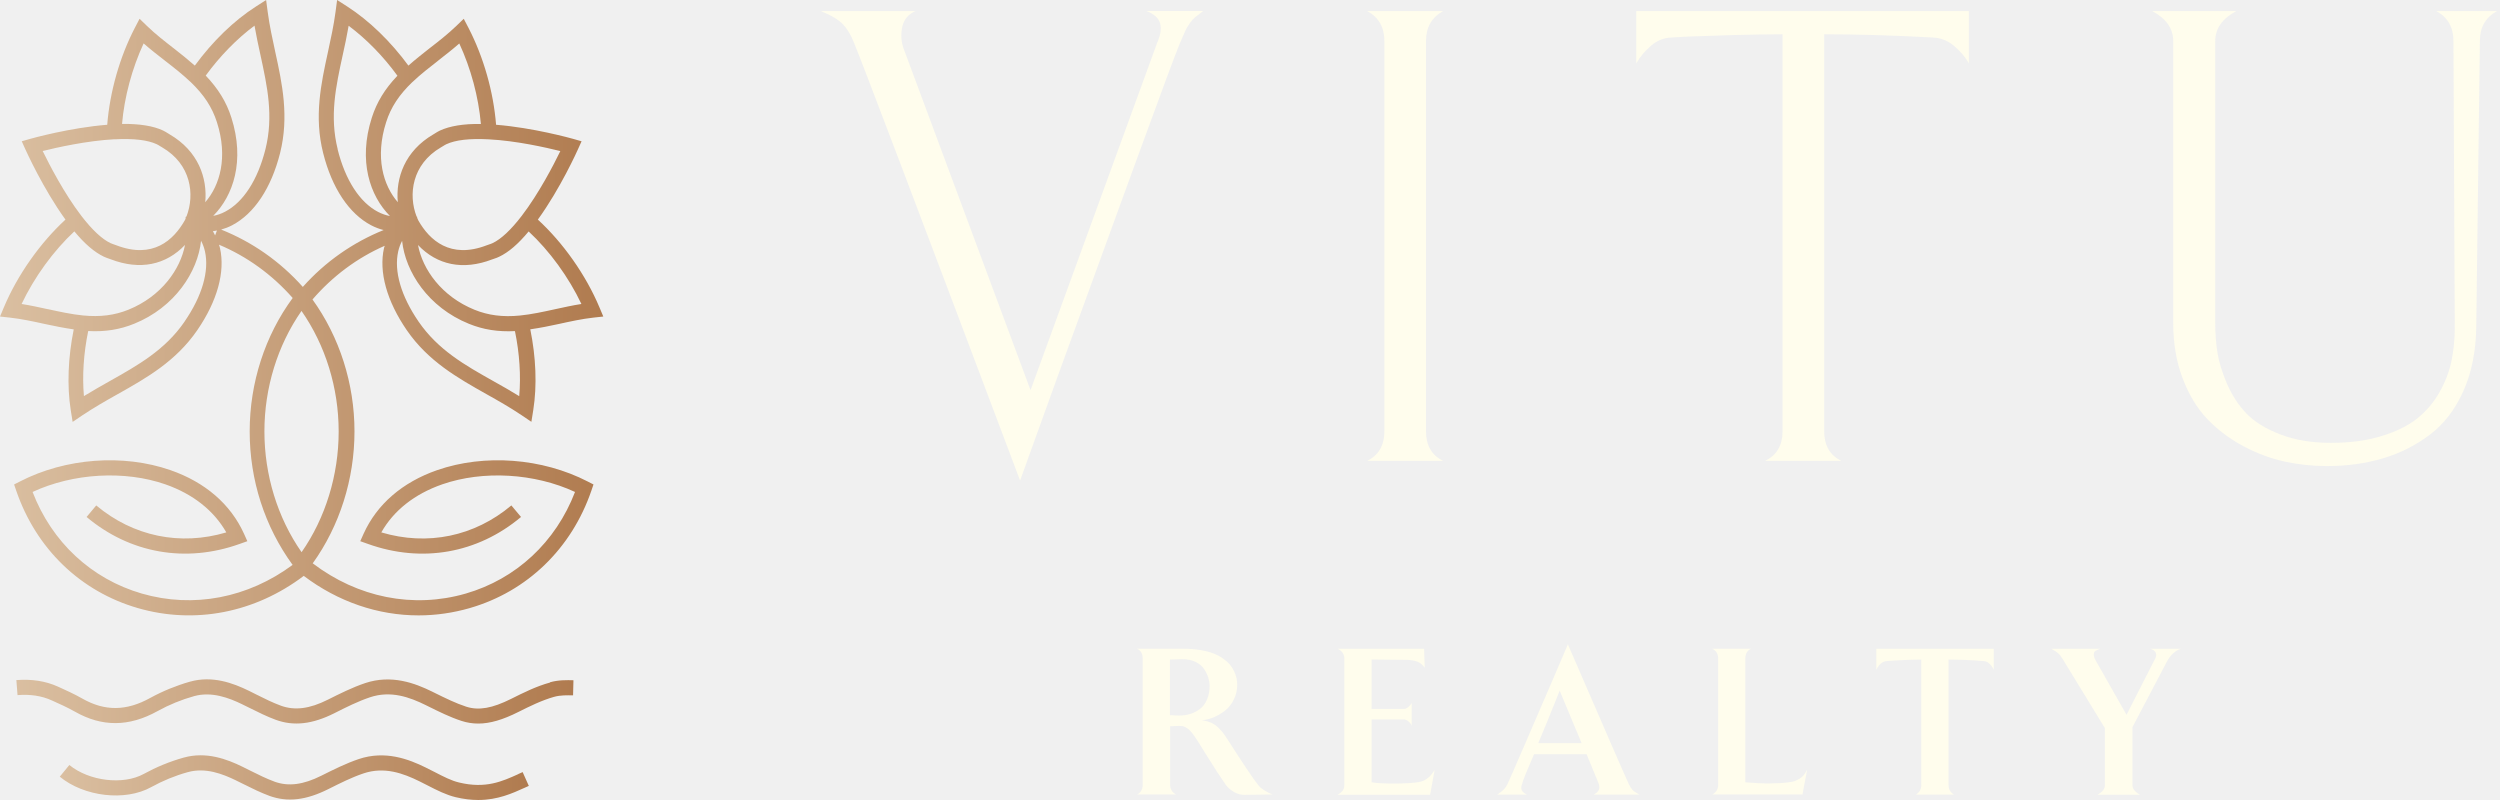
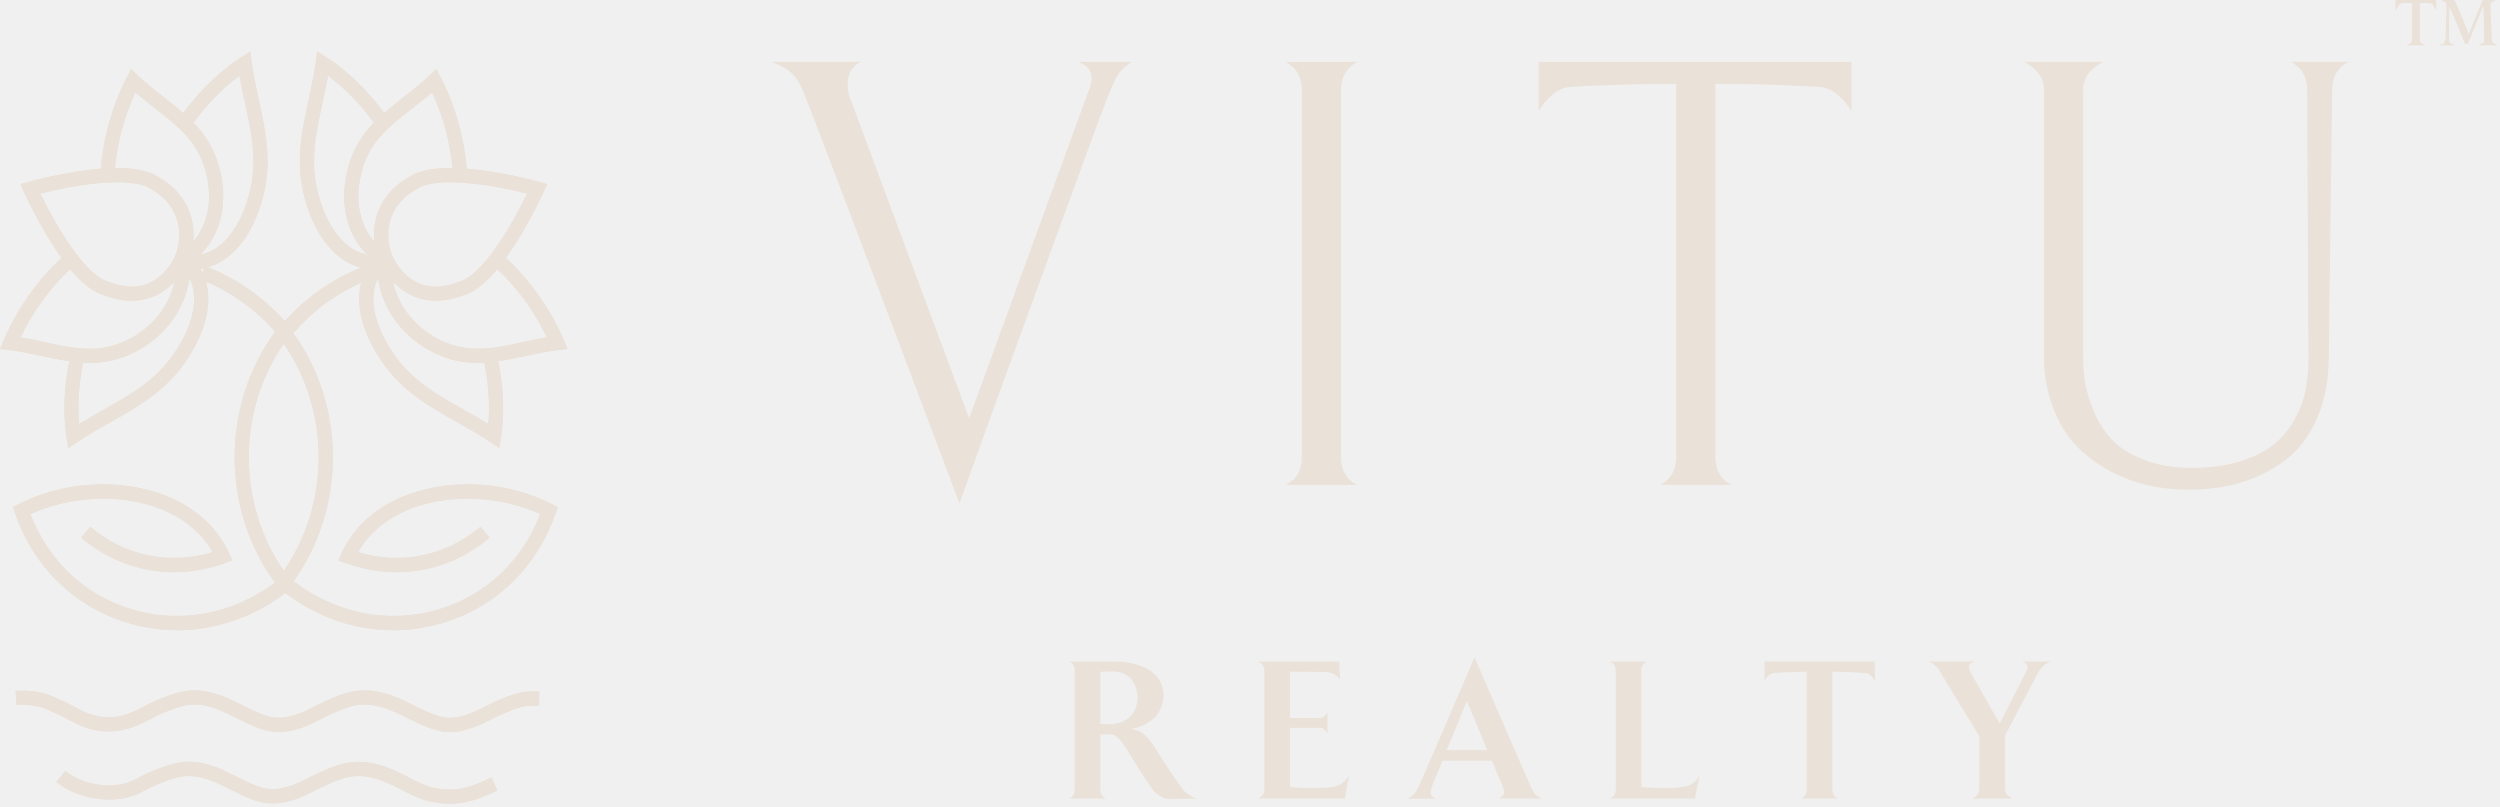
- <svg xmlns="http://www.w3.org/2000/svg" width="225" height="72" viewBox="0 0 225 72" fill="none">
-   <path d="M73.882 0.995H82.396C81.716 1.283 81.309 1.802 81.176 2.538C81.134 2.77 81.12 2.994 81.12 3.205C81.12 3.709 81.225 4.2 81.442 4.684L92.748 35.115L104.138 3.871C104.446 3.169 104.538 2.587 104.411 2.11C104.285 1.634 103.871 1.262 103.177 0.988H108.29C107.981 1.22 107.736 1.409 107.56 1.556C107.385 1.704 107.231 1.872 107.098 2.068C106.964 2.265 106.866 2.405 106.81 2.503C106.754 2.601 106.663 2.798 106.536 3.099C106.41 3.401 106.298 3.653 106.2 3.871C105.912 4.53 104.566 8.135 102.174 14.7C99.782 21.257 97.454 27.66 95.182 33.895L91.808 43.251C82.487 18.508 77.508 5.386 76.87 3.871C76.596 3.169 76.267 2.615 75.881 2.202C75.495 1.788 74.822 1.381 73.875 0.995H73.882Z" fill="#FFFDED" />
-   <path d="M123.051 41.477C124.075 40.972 124.594 40.082 124.594 38.805V3.696C124.594 2.455 124.082 1.557 123.051 0.996H129.882C128.858 1.557 128.339 2.462 128.339 3.696V38.805C128.339 40.082 128.851 40.972 129.882 41.477H123.051Z" fill="#FFFDED" />
-   <path d="M147.266 5.702V0.996H177.199V5.702C176.869 5.12 176.42 4.594 175.845 4.117C175.277 3.64 174.632 3.395 173.91 3.374C170.326 3.177 167.078 3.086 164.175 3.086V38.805C164.175 40.082 164.687 40.972 165.718 41.477H158.859C159.904 40.972 160.43 40.082 160.43 38.805V3.086C159.111 3.086 157.617 3.114 155.955 3.156C154.286 3.205 152.953 3.247 151.944 3.289L150.464 3.374C149.769 3.395 149.138 3.64 148.591 4.117C148.037 4.594 147.595 5.12 147.266 5.702Z" fill="#FFFDED" />
-   <path d="M193.731 0.996H201.264C200.001 1.676 199.37 2.574 199.37 3.696V29.078C199.37 30.004 199.44 30.894 199.573 31.75C199.707 32.599 200.001 33.538 200.443 34.569C200.892 35.593 201.474 36.484 202.189 37.227C202.905 37.971 203.922 38.595 205.233 39.1C206.545 39.605 208.06 39.857 209.785 39.857C211.51 39.857 213.011 39.654 214.337 39.247C215.662 38.84 216.735 38.314 217.549 37.662C218.362 37.01 219.036 36.224 219.555 35.299C220.081 34.366 220.438 33.433 220.635 32.479C220.831 31.532 220.929 30.515 220.929 29.428L220.81 3.696C220.81 2.455 220.298 1.557 219.267 0.996H224.73C223.706 1.557 223.188 2.455 223.188 3.696L222.865 29.309C222.844 31.54 222.465 33.489 221.715 35.172C220.964 36.856 219.954 38.174 218.671 39.135C217.394 40.096 215.978 40.804 214.435 41.26C212.892 41.716 211.223 41.947 209.413 41.947C208.144 41.947 206.881 41.814 205.626 41.541C204.371 41.267 203.136 40.811 201.909 40.159C200.688 39.507 199.608 38.7 198.683 37.739C197.757 36.779 197.013 35.558 196.445 34.071C195.877 32.584 195.59 30.922 195.59 29.078V3.696C195.59 2.574 194.959 1.669 193.703 0.996H193.731Z" fill="#FFFDED" />
-   <path d="M102.344 71.509C102.673 71.326 102.842 71.039 102.842 70.639V59.263C102.842 58.843 102.673 58.548 102.344 58.387H106.482C107.029 58.387 107.534 58.422 107.997 58.499C108.459 58.576 108.852 58.674 109.182 58.8C109.511 58.927 109.799 59.074 110.058 59.256C110.318 59.439 110.521 59.621 110.683 59.803C110.837 59.993 110.97 60.196 111.068 60.414C111.174 60.631 111.244 60.841 111.286 61.031C111.328 61.227 111.349 61.416 111.349 61.613C111.349 62.111 111.244 62.56 111.04 62.967C110.837 63.38 110.57 63.71 110.248 63.962C109.918 64.215 109.575 64.418 109.217 64.566C108.859 64.713 108.502 64.797 108.151 64.825C108.452 64.853 108.726 64.93 108.978 65.035C109.224 65.141 109.441 65.288 109.624 65.47C109.806 65.653 109.939 65.786 110.016 65.884C110.094 65.982 110.192 66.115 110.311 66.291C111.861 68.718 112.857 70.197 113.299 70.73C113.411 70.864 113.572 70.99 113.783 71.123C113.993 71.249 114.168 71.347 114.309 71.411L114.533 71.502L112.029 71.537H111.994C111.665 71.537 111.363 71.453 111.068 71.284C110.767 71.109 110.514 70.892 110.318 70.632C110.066 70.267 109.806 69.882 109.532 69.461C109.266 69.047 108.957 68.563 108.614 68.009C108.27 67.455 108.046 67.097 107.94 66.929C107.919 66.901 107.87 66.81 107.779 66.677C107.688 66.536 107.632 66.452 107.604 66.41C107.576 66.375 107.52 66.291 107.442 66.172C107.358 66.052 107.302 65.975 107.26 65.933C107.218 65.891 107.162 65.828 107.085 65.744C107.008 65.66 106.938 65.597 106.881 65.561C106.825 65.526 106.755 65.484 106.671 65.442C106.587 65.393 106.503 65.365 106.419 65.351C106.334 65.337 106.25 65.33 106.159 65.33L105.31 65.365V70.632C105.31 71.025 105.493 71.319 105.85 71.502H102.365L102.344 71.509ZM105.289 64.362C105.647 64.39 105.935 64.397 106.159 64.397C106.503 64.397 106.832 64.348 107.141 64.25C107.45 64.152 107.737 63.997 107.997 63.801C108.263 63.605 108.473 63.324 108.628 62.967C108.782 62.609 108.866 62.202 108.866 61.739C108.866 61.494 108.824 61.248 108.747 60.989C108.663 60.729 108.537 60.47 108.368 60.21C108.193 59.951 107.94 59.74 107.604 59.572C107.267 59.411 106.874 59.327 106.419 59.327L105.296 59.362V64.355L105.289 64.362Z" fill="#FFFDED" />
-   <path d="M120.406 71.51C120.596 71.404 120.736 71.285 120.841 71.159C120.939 71.033 120.988 70.857 120.988 70.647V59.271C120.988 58.879 120.792 58.584 120.406 58.395H128.17L128.226 60.092C128.044 59.846 127.84 59.671 127.616 59.573C127.392 59.475 127.09 59.411 126.718 59.39L123.443 59.355V63.802H126.354C126.487 63.802 126.62 63.746 126.76 63.62C126.901 63.5 126.999 63.374 127.048 63.255V65.31C126.999 65.169 126.901 65.043 126.76 64.924C126.62 64.805 126.48 64.749 126.354 64.749H123.443V70.409C123.955 70.486 124.607 70.521 125.414 70.521C125.582 70.521 125.764 70.521 125.954 70.514C126.017 70.514 126.108 70.514 126.227 70.507C127.069 70.479 127.637 70.422 127.932 70.331C128.395 70.184 128.78 69.854 129.089 69.335L129.117 69.3L128.71 71.531H120.413L120.406 71.51Z" fill="#FFFDED" />
-   <path d="M134.762 71.51C135.028 71.328 135.218 71.174 135.344 71.047C135.47 70.921 135.582 70.76 135.673 70.57C135.779 70.353 136.284 69.196 137.195 67.092C138.1 64.995 138.984 62.947 139.839 60.962L141.109 57.988C144.531 65.885 146.355 70.079 146.593 70.57C146.699 70.795 146.811 70.97 146.93 71.096C147.049 71.223 147.253 71.356 147.554 71.517H143.43C143.676 71.384 143.83 71.244 143.893 71.096C143.956 70.949 143.956 70.774 143.893 70.57C143.872 70.514 143.816 70.367 143.718 70.129C143.62 69.89 143.472 69.539 143.283 69.07C143.094 68.6 142.925 68.207 142.792 67.877H138.065C137.392 69.42 137.034 70.311 136.992 70.549C136.901 70.774 136.894 70.963 136.957 71.117C137.02 71.272 137.181 71.398 137.434 71.517H134.769L134.762 71.51ZM138.444 66.881H142.343L140.372 62.161C139.503 64.342 138.858 65.913 138.444 66.881Z" fill="#FFFDED" />
-   <path d="M154.094 71.509C154.451 71.326 154.634 71.039 154.634 70.639V59.263C154.634 58.843 154.458 58.548 154.094 58.387H157.579C157.25 58.548 157.081 58.843 157.081 59.263V70.408C157.145 70.408 157.306 70.422 157.579 70.443C157.853 70.464 158.126 70.485 158.414 70.492C158.617 70.506 158.807 70.513 158.996 70.513H159.221C159.648 70.499 159.971 70.492 160.188 70.478C160.406 70.464 160.651 70.45 160.918 70.415C161.184 70.387 161.388 70.345 161.521 70.296C161.654 70.246 161.794 70.176 161.956 70.085C162.11 69.994 162.243 69.882 162.342 69.755C162.44 69.629 162.545 69.468 162.643 69.278L162.222 71.502H154.101L154.094 71.509Z" fill="#FFFDED" />
-   <path d="M168.867 60.267V58.395H179.436V60.267C179.177 59.762 178.875 59.51 178.532 59.496C177.36 59.404 176.308 59.362 175.369 59.362V70.647C175.369 71.033 175.537 71.32 175.867 71.517H172.416C172.746 71.334 172.914 71.047 172.914 70.647V59.362C172.486 59.362 172.016 59.376 171.504 59.397C170.992 59.419 170.578 59.44 170.277 59.461L169.828 59.496C169.442 59.51 169.127 59.769 168.867 60.267Z" fill="#FFFDED" />
-   <path d="M184.641 58.395H189.003C188.891 58.437 188.814 58.472 188.772 58.486C188.729 58.507 188.673 58.535 188.596 58.584C188.519 58.633 188.477 58.675 188.47 58.724C188.463 58.773 188.449 58.836 188.442 58.913C188.435 58.991 188.449 59.089 188.498 59.201C188.547 59.313 188.61 59.447 188.694 59.587L191.388 64.335L193.919 59.362C194.011 59.222 194.053 59.089 194.053 58.956C194.053 58.892 194.046 58.829 194.025 58.759C193.947 58.577 193.779 58.458 193.513 58.395H196.276C195.764 58.556 195.336 58.949 195.006 59.573L191.921 65.443V70.654C191.921 70.984 192.145 71.278 192.601 71.524H188.779C188.905 71.447 189.01 71.383 189.087 71.32C189.171 71.264 189.248 71.173 189.326 71.054C189.403 70.934 189.438 70.801 189.438 70.661V65.527L185.658 59.341C185.517 59.11 185.384 58.928 185.244 58.801C185.104 58.675 184.907 58.542 184.648 58.409L184.641 58.395Z" fill="#FFFDED" />
-   <path d="M49.508 61.425C48.259 61.769 47.123 62.337 46.015 62.891C44.297 63.753 43.076 63.964 41.954 63.599C41.028 63.298 40.102 62.842 39.121 62.358L38.91 62.253C37.332 61.474 35.221 60.689 32.858 61.481C31.693 61.874 30.578 62.435 29.498 62.975C27.864 63.795 26.532 63.964 25.29 63.515C24.561 63.248 23.831 62.891 23.053 62.498L22.394 62.168C20.998 61.488 19.132 60.78 17.105 61.348C15.864 61.699 14.651 62.196 13.508 62.821C11.369 64.006 9.426 64.02 7.406 62.87C6.67 62.449 5.926 62.119 5.218 61.797C4.096 61.292 2.868 61.102 1.473 61.208L1.578 62.561C2.735 62.47 3.752 62.624 4.664 63.038C5.351 63.347 6.059 63.662 6.74 64.048C9.18 65.437 11.607 65.423 14.167 64.006C15.219 63.424 16.334 62.968 17.47 62.652C19.055 62.211 20.619 62.814 21.791 63.382L22.457 63.711C23.263 64.111 24.021 64.49 24.82 64.784C26.44 65.374 28.117 65.184 30.108 64.181C31.189 63.634 32.212 63.122 33.292 62.758C35.179 62.119 36.89 62.758 38.314 63.459L38.525 63.564C39.548 64.069 40.516 64.553 41.54 64.883C42.031 65.044 42.529 65.121 43.048 65.121C44.1 65.121 45.243 64.784 46.639 64.083C47.677 63.564 48.75 63.031 49.872 62.715C50.454 62.554 51.05 62.575 51.576 62.582L51.611 61.222C51.022 61.208 50.279 61.187 49.501 61.404L49.508 61.425Z" fill="url(#paint0_linear_399_840)" />
-   <path d="M46.66 69.664C45.208 70.323 43.707 71.003 41.33 70.428C40.614 70.26 39.906 69.888 39.156 69.502L38.335 69.088C36.764 68.31 34.653 67.517 32.282 68.317C31.125 68.71 30.017 69.264 28.923 69.811C27.289 70.631 25.956 70.8 24.715 70.351C23.985 70.084 23.263 69.727 22.478 69.334L21.818 69.004C20.423 68.324 18.564 67.616 16.53 68.184C15.282 68.534 14.075 69.032 12.932 69.657C11.081 70.674 8.016 70.302 6.242 68.85L5.379 69.902C7.581 71.712 11.263 72.132 13.592 70.849C14.644 70.267 15.752 69.811 16.895 69.495C18.487 69.046 20.044 69.657 21.215 70.225L21.881 70.554C22.688 70.954 23.445 71.333 24.245 71.627C25.865 72.216 27.541 72.027 29.554 71.017C30.634 70.477 31.644 69.965 32.71 69.608C34.597 68.969 36.301 69.608 37.732 70.309L38.524 70.709C39.317 71.115 40.137 71.536 41.007 71.747C41.743 71.922 42.417 71.999 43.034 71.999C44.794 71.999 46.106 71.403 47.221 70.898L47.593 70.73L47.038 69.488L46.66 69.657V69.664Z" fill="url(#paint1_linear_399_840)" />
-   <path d="M53.393 28.587L54.298 28.488L53.947 27.654C52.727 24.75 50.679 21.847 48.407 19.764C50.426 16.98 51.955 13.578 52.019 13.431L52.341 12.715L51.584 12.498C51.429 12.456 48.007 11.495 44.647 11.229C44.416 8.283 43.525 5.134 42.158 2.497L41.737 1.69L41.084 2.321C40.313 3.065 39.457 3.731 38.63 4.369C38.006 4.86 37.367 5.365 36.757 5.905C35.165 3.738 33.236 1.859 31.238 0.575L30.34 0L30.2 1.059C30.038 2.286 29.772 3.493 29.519 4.664C28.895 7.525 28.25 10.485 29.085 13.781C29.877 16.923 31.413 19.231 33.405 20.276C33.77 20.465 34.148 20.612 34.527 20.704C31.778 21.812 29.274 23.551 27.254 25.823C25.213 23.53 22.688 21.77 19.904 20.662C20.234 20.57 20.563 20.444 20.886 20.276C22.885 19.231 24.414 16.923 25.206 13.781C26.034 10.485 25.396 7.525 24.771 4.664C24.519 3.493 24.252 2.286 24.091 1.059L23.951 0L23.053 0.575C21.047 1.852 19.119 3.738 17.534 5.905C16.923 5.365 16.285 4.853 15.661 4.369C14.833 3.724 13.978 3.065 13.213 2.321L12.561 1.69L12.14 2.497C10.766 5.141 9.882 8.29 9.65 11.229C6.291 11.495 2.861 12.456 2.714 12.498L1.957 12.715L2.279 13.431C2.349 13.585 3.878 16.98 5.891 19.764C3.619 21.854 1.571 24.75 0.351 27.654L0 28.488L0.905 28.587C1.964 28.706 3.023 28.937 4.047 29.162C4.888 29.344 5.758 29.519 6.635 29.646C6.13 32.157 6.018 34.709 6.368 36.919L6.537 37.971L7.42 37.374C8.458 36.68 9.538 36.063 10.59 35.474C13.164 34.029 15.822 32.528 17.751 29.723C19.553 27.1 20.283 24.477 19.799 22.324C19.778 22.218 19.736 22.127 19.708 22.022C22.218 23.074 24.491 24.715 26.342 26.819C23.846 30.214 22.471 34.457 22.471 38.826C22.471 43.196 23.817 47.383 26.335 50.84C22.317 53.814 17.414 54.768 12.764 53.421C8.22 52.103 4.664 48.785 2.932 44.276C6.579 42.585 11.2 42.312 14.875 43.588C17.365 44.458 19.245 45.945 20.367 47.916C16.222 49.15 11.993 48.28 8.662 45.489L7.792 46.527C11.698 49.809 16.72 50.693 21.566 48.954L22.261 48.708L21.959 48.035C20.753 45.377 18.466 43.399 15.338 42.312C11.074 40.832 5.884 41.225 1.788 43.336L1.269 43.602L1.459 44.156C3.247 49.381 7.238 53.232 12.4 54.726C17.526 56.212 22.941 55.153 27.338 51.829C30.431 54.165 34.022 55.385 37.669 55.385C39.212 55.385 40.755 55.167 42.284 54.726C47.446 53.232 51.436 49.374 53.225 44.156L53.414 43.602L52.895 43.336C48.799 41.225 43.609 40.832 39.345 42.312C36.217 43.399 33.924 45.384 32.725 48.035L32.423 48.708L33.117 48.954C37.964 50.693 42.985 49.809 46.892 46.527L46.022 45.489C42.691 48.287 38.469 49.15 34.317 47.916C35.432 45.945 37.311 44.458 39.808 43.588C43.49 42.312 48.105 42.585 51.752 44.276C50.02 48.785 46.464 52.103 41.919 53.421C37.192 54.789 32.206 53.786 28.145 50.7C30.564 47.334 31.904 43.125 31.904 38.826C31.904 34.527 30.557 30.326 28.124 26.953C29.933 24.855 32.157 23.2 34.625 22.12C34.604 22.19 34.583 22.247 34.562 22.317C34.078 24.463 34.808 27.093 36.61 29.716C38.539 32.521 41.197 34.015 43.771 35.467C44.823 36.056 45.91 36.673 46.941 37.367L47.824 37.964L47.993 36.912C48.343 34.702 48.238 32.142 47.726 29.639C48.596 29.512 49.466 29.344 50.307 29.155C51.331 28.93 52.383 28.699 53.449 28.58L53.393 28.587ZM22.906 2.314C23.06 3.212 23.256 4.089 23.439 4.944C24.056 7.778 24.638 10.45 23.888 13.438C23.193 16.201 21.903 18.193 20.255 19.055C19.904 19.238 19.546 19.364 19.189 19.427C20.991 17.618 22.064 14.476 20.823 10.583C20.381 9.188 19.638 7.981 18.515 6.803C19.778 5.064 21.328 3.479 22.906 2.307V2.314ZM12.933 3.913C13.55 4.454 14.188 4.951 14.812 5.435C15.64 6.074 16.418 6.684 17.127 7.357L17.155 7.378C18.361 8.535 19.09 9.65 19.525 11.004C20.528 14.146 19.799 16.678 18.473 18.2C18.677 16.019 17.842 13.592 15.275 12.098L15.107 11.993C14.974 11.909 14.833 11.825 14.679 11.748C13.795 11.334 12.582 11.137 10.983 11.151C11.193 8.725 11.881 6.165 12.926 3.906L12.933 3.913ZM10.303 12.54C12.007 12.449 13.29 12.596 14.111 12.982C14.216 13.031 14.3 13.087 14.392 13.143L14.602 13.269C17.204 14.784 17.548 17.512 16.783 19.483L16.706 19.525V19.68L16.629 19.834C15.619 21.615 13.76 23.334 10.478 22.078L10.24 21.994C10.141 21.959 10.05 21.931 9.945 21.882C9.181 21.517 8.297 20.697 7.322 19.427C5.779 17.414 4.447 14.833 3.843 13.592C5.134 13.269 7.834 12.666 10.303 12.533V12.54ZM4.313 27.829C3.542 27.661 2.756 27.485 1.943 27.359C3.093 24.94 4.804 22.583 6.691 20.823C7.631 21.959 8.507 22.702 9.349 23.102C9.503 23.172 9.65 23.228 9.798 23.277L9.98 23.341C12.596 24.343 14.932 23.853 16.65 22.043C16.236 24.245 14.518 26.672 11.565 27.871C10.317 28.376 9.012 28.545 7.462 28.39C6.424 28.285 5.393 28.061 4.306 27.822L4.313 27.829ZM16.608 28.951C14.854 31.497 12.449 32.851 9.896 34.288C9.124 34.723 8.339 35.165 7.553 35.649C7.392 33.819 7.525 31.792 7.939 29.793C9.461 29.877 10.794 29.66 12.084 29.134C15.745 27.647 17.8 24.456 18.095 21.671C18.249 21.959 18.368 22.275 18.445 22.618C18.845 24.393 18.193 26.644 16.608 28.944V28.951ZM19.161 20.809C19.28 20.795 19.399 20.767 19.525 20.746L19.357 21.188C19.294 21.061 19.238 20.928 19.161 20.809ZM27.142 49.697C24.982 46.604 23.797 42.754 23.797 38.833C23.797 34.913 24.975 31.083 27.135 27.983C29.295 31.083 30.48 34.906 30.48 38.833C30.48 42.761 29.288 46.625 27.142 49.697ZM50.433 13.592C49.83 14.833 48.498 17.414 46.955 19.427C45.987 20.689 45.103 21.517 44.332 21.882C44.234 21.931 44.135 21.959 44.037 21.994L43.799 22.078C40.523 23.334 38.658 21.615 37.648 19.841L37.543 19.602V19.518L37.494 19.49C36.729 17.52 37.073 14.791 39.675 13.269L39.885 13.143C39.976 13.087 40.061 13.031 40.166 12.982C40.986 12.596 42.27 12.449 43.981 12.54C46.45 12.666 49.143 13.276 50.44 13.599L50.433 13.592ZM39.457 5.435C40.082 4.951 40.72 4.454 41.337 3.913C42.382 6.165 43.069 8.732 43.28 11.158C41.737 11.13 40.467 11.341 39.584 11.755C39.429 11.825 39.289 11.916 39.156 12L38.995 12.098C36.435 13.592 35.6 16.019 35.803 18.2C34.478 16.671 33.748 14.139 34.751 11.004C35.179 9.65 35.916 8.535 37.122 7.378L37.15 7.357C37.858 6.684 38.637 6.081 39.457 5.442V5.435ZM30.396 13.445C29.646 10.457 30.228 7.785 30.845 4.951C31.034 4.096 31.224 3.219 31.378 2.321C32.956 3.493 34.506 5.071 35.768 6.817C34.646 7.988 33.903 9.202 33.461 10.597C32.22 14.483 33.293 17.632 35.095 19.441C34.737 19.378 34.38 19.252 34.022 19.069C32.374 18.207 31.083 16.215 30.389 13.452L30.396 13.445ZM46.723 35.649C45.938 35.165 45.152 34.716 44.381 34.288C41.835 32.858 39.429 31.497 37.676 28.951C36.091 26.644 35.439 24.4 35.839 22.625C35.916 22.282 36.035 21.966 36.189 21.678C36.484 24.463 38.532 27.654 42.2 29.141C43.49 29.667 44.823 29.877 46.345 29.8C46.758 31.799 46.892 33.826 46.73 35.656L46.723 35.649ZM46.807 28.397C45.258 28.552 43.946 28.383 42.705 27.878C39.752 26.679 38.034 24.259 37.62 22.05C39.338 23.86 41.674 24.351 44.29 23.348L44.472 23.285C44.619 23.235 44.767 23.186 44.921 23.109C45.77 22.709 46.639 21.959 47.579 20.83C49.466 22.583 51.184 24.947 52.327 27.359C51.52 27.485 50.728 27.661 49.956 27.829C48.869 28.068 47.839 28.292 46.8 28.397H46.807Z" fill="url(#paint2_linear_399_840)" />
+ <svg xmlns="http://www.w3.org/2000/svg" width="759" height="245" viewBox="0 0 759 245" fill="none">
+   <g clipPath="url(#clip0_113_178)">
+     <path d="M234.391 18.79H261.401C259.251 19.71 257.961 21.34 257.531 23.68C257.411 24.42 257.351 25.12 257.351 25.8C257.351 27.4 257.691 28.97 258.361 30.5L294.221 127.01L330.361 27.92C331.341 25.7 331.641 23.85 331.241 22.34C330.841 20.84 329.541 19.65 327.321 18.79H343.541C342.561 19.53 341.791 20.13 341.241 20.59C340.691 21.05 340.191 21.59 339.771 22.2C339.341 22.82 339.031 23.28 338.851 23.58C338.671 23.89 338.371 24.52 337.971 25.47C337.571 26.42 337.221 27.24 336.911 27.91C335.991 30 331.731 41.44 324.151 62.25C316.561 83.05 309.171 103.35 301.981 123.14L291.291 152.82C261.731 74.34 245.941 32.71 243.911 27.92C243.051 25.7 242.001 23.94 240.781 22.62C239.551 21.3 237.431 20.02 234.421 18.8" fill="#EAE1D8" />
+     <path d="M390.361 147.2C393.621 145.6 395.251 142.78 395.251 138.72V27.37C395.251 23.44 393.621 20.58 390.361 18.8H412.021C408.761 20.58 407.131 23.44 407.131 27.37V138.73C407.131 142.79 408.761 145.61 412.021 147.21H390.361V147.2Z" fill="#EAE1D8" />
+     <path d="M467.15 33.73V18.8H562.1V33.73C561.05 31.89 559.62 30.21 557.81 28.7C556 27.19 553.95 26.41 551.68 26.35C540.31 25.74 530.02 25.43 520.8 25.43V138.72C520.8 142.78 522.43 145.6 525.69 147.2H503.93C507.25 145.6 508.91 142.78 508.91 138.72V25.43C504.73 25.43 500 25.51 494.72 25.66C489.43 25.81 485.19 25.95 482 26.07L477.3 26.35C475.09 26.41 473.11 27.19 471.36 28.7C469.61 30.21 468.21 31.88 467.16 33.73" fill="#EAE1D8" />
+     <path d="M614.551 18.79H638.431C634.431 20.94 632.431 23.79 632.431 27.36V107.87C632.431 110.82 632.651 113.64 633.081 116.34C633.511 119.04 634.431 122.02 635.851 125.28C637.261 128.53 639.111 131.34 641.391 133.71C643.671 136.07 646.881 138.05 651.041 139.65C655.191 141.25 660.011 142.05 665.491 142.05C670.971 142.05 675.721 141.4 679.941 140.11C684.151 138.82 687.551 137.15 690.141 135.09C692.721 133.03 694.851 130.53 696.511 127.58C698.171 124.63 699.311 121.65 699.921 118.64C700.541 115.63 700.841 112.41 700.841 108.97L700.471 27.36C700.471 23.43 698.841 20.58 695.581 18.79H712.921C709.661 20.57 708.031 23.43 708.031 27.36L707.021 108.6C706.961 115.66 705.741 121.86 703.381 127.19C701.011 132.52 697.801 136.71 693.731 139.76C689.671 142.81 685.191 145.06 680.301 146.51C675.411 147.96 670.101 148.68 664.381 148.68C660.341 148.68 656.341 148.25 652.371 147.39C648.401 146.53 644.471 145.07 640.591 143C636.711 140.94 633.301 138.38 630.371 135.34C627.441 132.29 625.071 128.42 623.271 123.71C621.471 119 620.561 113.72 620.561 107.88V27.36C620.561 23.8 618.561 20.94 614.571 18.79" fill="#EAE1D8" />
+     <path d="M324.691 242.46C325.751 241.88 326.271 240.97 326.271 239.71V203.62C326.271 202.29 325.741 201.36 324.691 200.84H337.821C339.561 200.84 341.161 200.96 342.631 201.2C344.091 201.44 345.351 201.75 346.381 202.15C347.421 202.55 348.351 203.03 349.171 203.59C349.991 204.16 350.651 204.74 351.141 205.33C351.641 205.93 352.051 206.57 352.371 207.27C352.691 207.97 352.921 208.62 353.051 209.24C353.181 209.85 353.241 210.47 353.241 211.09C353.241 212.66 352.921 214.09 352.271 215.39C351.621 216.69 350.781 217.74 349.751 218.55C348.711 219.35 347.621 219.99 346.481 220.46C345.341 220.92 344.211 221.2 343.091 221.28C344.051 221.38 344.921 221.6 345.711 221.95C346.491 222.29 347.181 222.75 347.751 223.32C348.331 223.89 348.741 224.33 348.991 224.63C349.241 224.93 349.551 225.37 349.921 225.93C354.841 233.64 358.001 238.33 359.391 240C359.751 240.42 360.261 240.83 360.921 241.24C361.581 241.65 362.131 241.95 362.591 242.15L363.311 242.45L355.361 242.57H355.241C354.211 242.57 353.231 242.3 352.311 241.76C351.351 241.2 350.561 240.52 349.921 239.7C349.111 238.55 348.281 237.31 347.431 236C346.581 234.69 345.601 233.15 344.511 231.4C343.421 229.65 342.711 228.5 342.371 227.96C342.311 227.86 342.141 227.59 341.861 227.15C341.581 226.71 341.401 226.44 341.311 226.32C341.221 226.2 341.051 225.95 340.791 225.57C340.531 225.19 340.341 224.94 340.211 224.81C340.081 224.68 339.891 224.48 339.641 224.21C339.391 223.94 339.181 223.75 339.001 223.64C338.821 223.53 338.601 223.4 338.341 223.25C338.081 223.1 337.811 223 337.551 222.95C337.281 222.9 337.011 222.87 336.731 222.87L334.041 222.99V239.69C334.041 240.94 334.611 241.86 335.741 242.44H324.691V242.46ZM334.041 219.78C335.171 219.86 336.091 219.9 336.791 219.9C337.881 219.9 338.921 219.74 339.901 219.43C340.871 219.11 341.781 218.64 342.621 218.01C343.451 217.38 344.121 216.5 344.621 215.37C345.121 214.24 345.371 212.95 345.371 211.49C345.371 210.72 345.241 209.92 344.981 209.1C344.721 208.28 344.321 207.46 343.771 206.64C343.221 205.82 342.421 205.15 341.351 204.62C340.281 204.1 339.041 203.83 337.601 203.83L334.041 203.95V219.79V219.78Z" fill="#EAE1D8" />
+     <path d="M381.99 242.46C382.59 242.12 383.05 241.75 383.36 241.34C383.68 240.93 383.84 240.39 383.84 239.71V203.62C383.84 202.37 383.22 201.44 381.99 200.84H406.61L406.79 206.22C406.21 205.44 405.57 204.89 404.86 204.57C404.15 204.25 403.2 204.06 402.01 204L391.61 203.88V217.98H400.84C401.26 217.98 401.69 217.79 402.14 217.41C402.59 217.03 402.89 216.64 403.05 216.24V222.75C402.89 222.31 402.59 221.9 402.14 221.53C401.69 221.15 401.26 220.96 400.84 220.96H391.61V238.92C393.22 239.16 395.31 239.28 397.85 239.28C398.39 239.28 398.96 239.28 399.55 239.25C399.75 239.25 400.04 239.25 400.42 239.22C403.09 239.14 404.89 238.95 405.83 238.65C407.3 238.19 408.53 237.14 409.5 235.49L409.59 235.37L408.31 242.44H381.99V242.46Z" fill="#EAE1D8" />
+     <path d="M427.51 242.46C428.35 241.88 428.96 241.39 429.36 240.98C429.76 240.57 430.11 240.07 430.41 239.47C430.75 238.77 432.36 235.1 435.24 228.45C438.12 221.8 440.91 215.31 443.62 209L447.65 199.56C458.51 224.61 464.3 237.92 465.04 239.47C465.38 240.19 465.73 240.74 466.1 241.13C466.47 241.52 467.13 241.96 468.09 242.46H455.01C455.79 242.04 456.28 241.6 456.49 241.13C456.7 240.66 456.69 240.11 456.48 239.47C456.42 239.29 456.23 238.82 455.92 238.06C455.61 237.3 455.15 236.18 454.53 234.71C453.91 233.23 453.4 231.98 452.98 230.93H437.98C435.85 235.82 434.71 238.65 434.57 239.41C434.29 240.13 434.25 240.73 434.45 241.21C434.65 241.69 435.16 242.11 435.97 242.47H427.51V242.46ZM439.19 227.76H451.56L445.32 212.79C442.55 219.7 440.51 224.69 439.19 227.76Z" fill="#EAE1D8" />
+     <path d="M488.84 242.46C489.98 241.88 490.54 240.97 490.54 239.71V203.62C490.54 202.29 489.97 201.36 488.84 200.84H499.89C498.84 201.36 498.31 202.28 498.31 203.62V238.96C498.51 238.96 499.03 239 499.88 239.06C500.73 239.13 501.61 239.19 502.52 239.23C503.16 239.27 503.78 239.29 504.37 239.29H505.09C506.44 239.25 507.46 239.21 508.15 239.19C508.84 239.16 509.61 239.09 510.47 238.99C511.32 238.89 511.96 238.77 512.38 238.62C512.8 238.47 513.26 238.25 513.75 237.96C514.25 237.67 514.66 237.32 514.98 236.91C515.3 236.5 515.62 236 515.94 235.4L514.6 242.45H488.84V242.46Z" fill="#EAE1D8" />
+     <path d="M535.68 206.79V200.85H569.2V206.79C568.38 205.2 567.43 204.38 566.33 204.34C562.63 204.06 559.28 203.92 556.29 203.92V239.71C556.29 240.92 556.82 241.84 557.87 242.46H546.93C547.99 241.88 548.52 240.97 548.52 239.71V203.92C547.16 203.92 545.67 203.96 544.04 204.02C542.4 204.09 541.11 204.16 540.16 204.22L538.73 204.34C537.52 204.38 536.5 205.2 535.68 206.79Z" fill="#EAE1D8" />
+     <path d="M585.711 200.84H599.541C599.181 200.98 598.941 201.08 598.811 201.14C598.681 201.2 598.501 201.3 598.261 201.45C598.021 201.6 597.891 201.75 597.861 201.9C597.831 202.05 597.801 202.25 597.771 202.5C597.741 202.75 597.801 203.05 597.951 203.41C598.101 203.77 598.311 204.18 598.561 204.64L607.101 219.7L615.141 203.93C615.421 203.49 615.561 203.06 615.561 202.65C615.561 202.45 615.531 202.24 615.471 202.02C615.231 201.44 614.691 201.05 613.851 200.85H622.601C620.971 201.37 619.621 202.61 618.571 204.58L608.771 223.19V239.71C608.771 240.77 609.491 241.68 610.921 242.46H598.791C599.191 242.22 599.521 242.01 599.781 241.82C600.041 241.63 600.291 241.35 600.531 240.97C600.771 240.59 600.891 240.17 600.891 239.72V223.44L588.911 203.81C588.471 203.07 588.041 202.51 587.601 202.11C587.161 201.71 586.531 201.29 585.721 200.86" fill="#EAE1D8" />
+     <path d="M54.289 210.221C50.349 211.331 46.509 212.901 42.879 214.901C36.089 218.651 29.929 218.701 23.519 215.051C21.179 213.721 18.829 212.671 16.569 211.661C13.019 210.061 9.119 209.451 4.699 209.781L5.029 214.081C8.699 213.791 11.919 214.291 14.809 215.591C16.979 216.561 19.229 217.571 21.389 218.801C29.119 223.201 36.829 223.161 44.959 218.681C48.289 216.841 51.819 215.391 55.449 214.381C60.469 212.971 65.429 214.881 69.159 216.701L71.279 217.751C73.839 219.021 76.249 220.231 78.779 221.151C83.919 223.021 89.239 222.421 95.549 219.251C98.989 217.521 102.229 215.881 105.639 214.741C111.619 212.731 117.039 214.741 121.569 216.971L122.239 217.301C125.489 218.911 128.559 220.431 131.809 221.481C133.379 221.981 134.949 222.251 136.599 222.251C139.939 222.251 143.569 221.181 147.999 218.971C151.289 217.331 154.689 215.631 158.259 214.641C160.099 214.131 161.989 214.191 163.669 214.231L163.789 209.921C161.909 209.871 159.549 209.801 157.099 210.491C153.139 211.591 149.549 213.381 146.019 215.141C140.559 217.871 136.709 218.551 133.129 217.391C130.189 216.441 127.249 214.991 124.139 213.441L123.469 213.111C118.469 210.641 111.759 208.141 104.269 210.661C100.569 211.911 97.029 213.691 93.619 215.411C88.439 218.021 84.199 218.551 80.269 217.121C77.959 216.281 75.649 215.131 73.159 213.891L71.059 212.861C67.769 211.251 63.649 209.601 59.109 209.601C57.549 209.601 55.929 209.801 54.279 210.261" fill="#EAE1D8" />
+     <mask id="mask0_113_178" style="mask-type:luminance" maskUnits="userSpaceOnUse" x="4" y="209" width="160" height="14">
+       <path d="M54.289 210.221C50.349 211.331 46.509 212.901 42.879 214.901C36.089 218.651 29.929 218.701 23.519 215.051C21.179 213.721 18.829 212.671 16.569 211.661C13.019 210.061 9.119 209.451 4.699 209.781L5.029 214.081C8.699 213.791 11.919 214.291 14.809 215.591C16.979 216.561 19.229 217.571 21.389 218.801C29.119 223.201 36.829 223.161 44.959 218.681C48.289 216.841 51.819 215.391 55.449 214.381C60.469 212.971 65.429 214.881 69.159 216.701L71.279 217.751C73.839 219.021 76.249 220.231 78.779 221.151C83.919 223.021 89.239 222.421 95.549 219.251C98.989 217.521 102.229 215.881 105.639 214.741C111.619 212.731 117.039 214.741 121.569 216.971L122.239 217.301C125.489 218.911 128.559 220.431 131.809 221.481C133.379 221.981 134.949 222.251 136.599 222.251C139.939 222.251 143.569 221.181 147.999 218.971C151.289 217.331 154.689 215.631 158.259 214.641C160.099 214.131 161.989 214.191 163.669 214.231L163.789 209.921C161.909 209.871 159.549 209.801 157.099 210.491C153.139 211.591 149.549 213.381 146.019 215.141C140.559 217.871 136.709 218.551 133.129 217.391C130.189 216.441 127.249 214.991 124.139 213.441L123.469 213.111C118.469 210.641 111.759 208.141 104.269 210.661C100.569 211.911 97.029 213.691 93.619 215.411C88.439 218.021 84.199 218.551 80.269 217.121C77.959 216.281 75.649 215.131 73.159 213.891L71.059 212.861C67.769 211.251 63.649 209.601 59.109 209.601C57.549 209.601 55.929 209.801 54.279 210.261" fill="white" />
+     </mask>
+     <g mask="url(#mask0_113_178)">
+       <path d="M163.779 208.12H4.709V223.2H163.779V208.12Z" fill="#EAE1D8" />
+     </g>
+     <path d="M52.47 231.94C48.52 233.05 44.68 234.62 41.06 236.62C35.19 239.85 25.47 238.67 19.83 234.05L17.1 237.38C24.08 243.11 35.76 244.46 43.14 240.39C46.47 238.55 50 237.11 53.63 236.09C58.69 234.67 63.62 236.59 67.34 238.41L69.46 239.46C72.02 240.73 74.43 241.94 76.96 242.86C82.09 244.73 87.41 244.13 93.8 240.92C97.21 239.2 100.44 237.58 103.82 236.44C109.8 234.42 115.22 236.44 119.74 238.67L122.26 239.94C124.77 241.23 127.37 242.56 130.13 243.22C132.47 243.78 134.6 244.01 136.56 244.01C142.13 244.01 146.3 242.12 149.83 240.52L151 239.99L149.25 236.05L148.05 236.59C143.45 238.68 138.68 240.83 131.13 239.03C128.87 238.49 126.61 237.33 124.23 236.1L121.64 234.79C116.65 232.33 109.95 229.81 102.44 232.34C98.77 233.58 95.26 235.34 91.79 237.08C86.61 239.68 82.37 240.22 78.43 238.79C76.13 237.95 73.82 236.8 71.33 235.56L69.23 234.52C65.94 232.91 61.83 231.26 57.28 231.26C55.72 231.26 54.1 231.46 52.45 231.92" fill="#EAE1D8" />
+     <mask id="mask1_113_178" style="mask-type:luminance" maskUnits="userSpaceOnUse" x="17" y="231" width="134" height="14">
+       <path d="M52.47 231.94C48.52 233.05 44.68 234.62 41.06 236.62C35.19 239.85 25.47 238.67 19.83 234.05L17.1 237.38C24.08 243.11 35.76 244.46 43.14 240.39C46.47 238.55 50 237.11 53.63 236.09C58.69 234.67 63.62 236.59 67.34 238.41L69.46 239.46C72.02 240.73 74.43 241.94 76.96 242.86C82.09 244.73 87.41 244.13 93.8 240.92C97.21 239.2 100.44 237.58 103.82 236.44C109.8 234.42 115.22 236.44 119.74 238.67L122.26 239.94C124.77 241.23 127.37 242.56 130.13 243.22C132.47 243.78 134.6 244.01 136.56 244.01C142.13 244.01 146.3 242.12 149.83 240.52L151 239.99L149.25 236.05L148.05 236.59C143.45 238.68 138.68 240.83 131.13 239.03C128.87 238.49 126.61 237.33 124.23 236.1L121.64 234.79C116.65 232.33 109.95 229.81 102.44 232.34C98.77 233.58 95.26 235.34 91.79 237.08C86.61 239.68 82.37 240.22 78.43 238.79C76.13 237.95 73.82 236.8 71.33 235.56L69.23 234.52C65.94 232.91 61.83 231.26 57.28 231.26C55.72 231.26 54.1 231.46 52.45 231.92" fill="white" />
+     </mask>
+     <g mask="url(#mask1_113_178)">
+       <path d="M151.01 229.819H17.1V244.729H151.01V229.819Z" fill="#EAE1D8" />
+     </g>
+     <path d="M75.54 138.81C75.54 126.34 79.28 114.23 86.14 104.39C92.99 114.23 96.74 126.34 96.74 138.81C96.74 151.28 92.96 163.53 86.14 173.27C79.3 163.45 75.54 151.26 75.54 138.81ZM38.4 108.05C50.02 103.34 56.54 93.22 57.46 84.39C57.95 85.3 58.33 86.31 58.57 87.4C59.84 93.03 57.77 100.16 52.74 107.47C47.18 115.55 39.54 119.85 31.46 124.39C29.02 125.76 26.51 127.17 24.03 128.71C23.52 122.9 23.93 116.47 25.25 110.13C25.91 110.17 26.56 110.18 27.21 110.18C31.24 110.18 34.86 109.47 38.4 108.04M140.81 124.39C132.73 119.84 125.1 115.55 119.54 107.47C114.51 100.16 112.43 93.03 113.71 87.39C113.95 86.3 114.33 85.29 114.82 84.38C115.75 93.22 122.26 103.34 133.88 108.05C137.98 109.71 142.21 110.39 147.03 110.14C148.35 116.48 148.77 122.91 148.25 128.72C145.77 127.18 143.26 125.77 140.82 124.4M140.52 89.69L141.11 89.49C141.58 89.34 142.04 89.18 142.53 88.94C145.21 87.67 147.98 85.3 150.97 81.7C156.96 87.27 162.4 94.75 166.04 102.42C163.47 102.83 160.97 103.38 158.53 103.91C155.08 104.66 151.82 105.38 148.52 105.7C143.59 106.18 139.45 105.66 135.5 104.05C126.15 100.25 120.69 92.56 119.37 85.57C122.95 89.34 127.38 91.3 132.35 91.3C134.94 91.3 137.68 90.77 140.52 89.68M23.76 105.71C20.46 105.39 17.2 104.67 13.75 103.92C11.31 103.39 8.81 102.84 6.24 102.43C9.88 94.76 15.32 87.28 21.31 81.71C24.3 85.3 27.08 87.68 29.75 88.94C30.23 89.17 30.7 89.33 31.16 89.49L31.75 89.69C40.05 92.87 47.46 91.32 52.91 85.58C51.59 92.58 46.14 100.27 36.78 104.06C33.77 105.29 30.65 105.88 27.15 105.88C26.06 105.88 24.93 105.82 23.76 105.7M60.83 81.63C61.21 81.58 61.6 81.5 61.98 81.43L61.45 82.83C61.25 82.43 61.06 82.01 60.83 81.63ZM119.48 78.57V78.54L119.16 77.82V77.55L119 77.47C116.57 71.23 117.66 62.56 125.92 57.74L126.58 57.33C126.86 57.15 127.14 56.97 127.47 56.81C130.07 55.6 134.15 55.13 139.56 55.41C147.38 55.82 155.93 57.74 160.04 58.76C158.13 62.69 153.91 70.89 149 77.27C145.93 81.28 143.13 83.89 140.69 85.05C140.37 85.2 140.06 85.3 139.76 85.4L139 85.67C136.51 86.62 134.28 87.04 132.28 87.04C125.93 87.04 121.93 82.86 119.5 78.58M33.29 85.66L32.53 85.39C32.23 85.29 31.92 85.19 31.6 85.04C29.16 83.89 26.36 81.27 23.28 77.26C18.38 70.88 14.16 62.68 12.25 58.75C16.35 57.73 24.91 55.81 32.73 55.4C38.14 55.12 42.22 55.58 44.81 56.8C45.13 56.95 45.41 57.13 45.7 57.31L46.36 57.72C54.61 62.53 55.71 71.18 53.29 77.43L53.04 77.56L53.07 78.05L52.8 78.54V78.57C50.38 82.85 46.38 87.03 40.02 87.03C38.02 87.03 35.79 86.62 33.29 85.66ZM41.09 28.05C43.05 29.76 45.07 31.33 47.04 32.87C49.66 34.9 52.13 36.82 54.37 38.97L54.39 38.95L54.47 39.03C58.3 42.7 60.62 46.25 61.99 50.53C65.17 60.49 62.86 68.52 58.66 73.35C59.31 66.44 56.65 58.74 48.53 54L48.01 53.68C47.58 53.41 47.15 53.14 46.65 52.91C43.84 51.6 40 50.98 34.93 51.03C35.6 43.34 37.78 35.21 41.1 28.06M125.22 32.88C127.2 31.34 129.22 29.77 131.19 28.05C134.5 35.19 136.68 43.32 137.35 51.02C132.45 50.94 128.44 51.59 125.62 52.91C125.12 53.14 124.69 53.41 124.25 53.69L123.74 54.01C115.62 58.75 112.97 66.44 113.62 73.36C109.41 68.51 107.1 60.49 110.28 50.53C111.65 46.25 113.96 42.7 117.79 39.03L117.87 38.95L117.89 38.97C120.14 36.82 122.6 34.9 125.21 32.87M66.09 49.22C64.68 44.81 62.33 40.96 58.77 37.24C62.78 31.72 67.69 26.7 72.7 22.99C73.2 25.84 73.8 28.62 74.39 31.34C76.34 40.33 78.19 48.81 75.8 58.28C73.59 67.04 69.5 73.37 64.28 76.11C63.17 76.69 62.03 77.09 60.9 77.28C66.61 71.55 70.03 61.57 66.08 49.23M107.99 76.1C102.77 73.37 98.67 67.04 96.47 58.27C94.09 48.8 95.93 40.31 97.88 31.33C98.47 28.62 99.08 25.84 99.57 22.98C104.58 26.69 109.5 31.71 113.5 37.23C109.93 40.95 107.59 44.8 106.18 49.21C102.24 61.54 105.64 71.52 111.37 77.27C110.24 77.07 109.09 76.68 107.98 76.09M95.83 18.97C95.31 22.86 94.48 26.7 93.67 30.4C91.7 39.48 89.65 48.86 92.28 59.31C94.79 69.28 99.65 76.59 105.99 79.9C107.15 80.51 108.34 80.96 109.54 81.26C100.82 84.78 92.89 90.3 86.47 97.5C79.99 90.23 71.98 84.64 63.15 81.13C64.2 80.83 65.25 80.43 66.27 79.9C72.6 76.59 77.47 69.28 79.98 59.31C82.61 48.86 80.57 39.47 78.6 30.4C77.79 26.69 76.96 22.86 76.44 18.96L76 15.61L73.15 17.43C66.79 21.49 60.67 27.47 55.63 34.33C53.69 32.62 51.68 31 49.68 29.45C47.06 27.41 44.35 25.31 41.91 22.95L39.83 20.95L38.5 23.51C34.15 31.89 31.33 41.87 30.6 51.21C19.95 52.05 9.08 55.1 8.59 55.24L6.2 55.92L7.22 58.2C7.44 58.68 12.29 69.45 18.68 78.29C11.47 84.91 4.97 94.11 1.11 103.32L0 105.98L2.87 106.3C6.24 106.67 9.59 107.41 12.83 108.12C15.51 108.71 18.26 109.25 21.03 109.65C19.42 117.6 19.08 125.71 20.19 132.72L20.72 136.06L23.52 134.17C26.8 131.96 30.25 130.02 33.58 128.14C41.74 123.55 50.17 118.81 56.29 109.9C62.01 101.59 64.31 93.25 62.78 86.44C62.71 86.11 62.58 85.81 62.49 85.49C70.46 88.83 77.67 94.04 83.52 100.71C75.61 111.49 71.23 124.93 71.23 138.8C71.23 152.67 75.5 165.93 83.48 176.92C70.73 186.34 55.18 189.38 40.43 185.11C26.01 180.93 14.74 170.41 9.24 156.1C20.81 150.75 35.46 149.87 47.13 153.93C55.03 156.68 61 161.39 64.54 167.65C51.39 171.57 37.97 168.81 27.41 159.95L24.64 163.25C37.03 173.65 52.96 176.45 68.33 170.94L70.53 170.15L69.57 168.02C65.75 159.59 58.49 153.31 48.56 149.86C35.04 145.16 18.58 146.41 5.58 153.1L3.92 153.95L4.53 155.71C10.21 172.27 22.86 184.5 39.24 189.24C55.5 193.95 72.69 190.6 86.63 180.05C96.43 187.47 107.83 191.33 119.39 191.33C124.27 191.33 129.18 190.64 134.02 189.24C150.4 184.49 163.05 172.27 168.73 155.71L169.33 153.95L167.67 153.1C154.67 146.4 138.21 145.16 124.69 149.86C114.77 153.31 107.5 159.59 103.68 168.02L102.72 170.15L104.92 170.94C120.3 176.46 136.22 173.65 148.61 163.25L145.84 159.95C135.28 168.82 121.88 171.57 108.71 167.65C112.25 161.4 118.22 156.68 126.12 153.93C137.79 149.87 152.44 150.75 164.01 156.1C158.52 170.41 147.25 180.93 132.82 185.11C117.82 189.45 102.01 186.26 89.14 176.48C96.82 165.81 101.06 152.45 101.06 138.81C101.06 125.17 96.79 111.85 89.07 101.15C94.8 94.49 101.86 89.24 109.7 85.82C109.64 86.03 109.56 86.23 109.51 86.45C107.97 93.27 110.28 101.6 116 109.91C122.12 118.81 130.55 123.56 138.71 128.14C142.04 130.02 145.49 131.96 148.77 134.17L151.57 136.06L152.1 132.72C153.22 125.71 152.87 117.6 151.27 109.64C154.04 109.24 156.79 108.7 159.47 108.11C162.71 107.4 166.06 106.67 169.43 106.29L172.3 105.97L171.18 103.31C167.32 94.09 160.82 84.9 153.61 78.28C160.01 69.44 164.86 58.67 165.07 58.19L166.09 55.91L163.7 55.23C163.22 55.09 152.35 52.04 141.69 51.2C140.96 41.85 138.14 31.87 133.79 23.5L132.46 20.94L130.38 22.94C127.94 25.29 125.22 27.4 122.59 29.44C120.6 30.99 118.59 32.61 116.65 34.31C111.61 27.45 105.49 21.46 99.13 17.41L96.28 15.59L95.84 18.94L95.83 18.97Z" fill="#EAE1D8" />
+     <mask id="mask2_113_178" style="mask-type:luminance" maskUnits="userSpaceOnUse" x="0" y="15" width="173" height="177">
+       <path d="M75.54 138.81C75.54 126.34 79.28 114.23 86.14 104.39C92.99 114.23 96.74 126.34 96.74 138.81C96.74 151.28 92.96 163.53 86.14 173.27C79.3 163.45 75.54 151.26 75.54 138.81ZM38.4 108.05C50.02 103.34 56.54 93.22 57.46 84.39C57.95 85.3 58.33 86.31 58.57 87.4C59.84 93.03 57.77 100.16 52.74 107.47C47.18 115.55 39.54 119.85 31.46 124.39C29.02 125.76 26.51 127.17 24.03 128.71C23.52 122.9 23.93 116.47 25.25 110.13C25.91 110.17 26.56 110.18 27.21 110.18C31.24 110.18 34.86 109.47 38.4 108.04M140.81 124.39C132.73 119.84 125.1 115.55 119.54 107.47C114.51 100.16 112.43 93.03 113.71 87.39C113.95 86.3 114.33 85.29 114.82 84.38C115.75 93.22 122.26 103.34 133.88 108.05C137.98 109.71 142.21 110.39 147.03 110.14C148.35 116.48 148.77 122.91 148.25 128.72C145.77 127.18 143.26 125.77 140.82 124.4M140.52 89.69L141.11 89.49C141.58 89.34 142.04 89.18 142.53 88.94C145.21 87.67 147.98 85.3 150.97 81.7C156.96 87.27 162.4 94.75 166.04 102.42C163.47 102.83 160.97 103.38 158.53 103.91C155.08 104.66 151.82 105.38 148.52 105.7C143.59 106.18 139.45 105.66 135.5 104.05C126.15 100.25 120.69 92.56 119.37 85.57C122.95 89.34 127.38 91.3 132.35 91.3C134.94 91.3 137.68 90.77 140.52 89.68M23.76 105.71C20.46 105.39 17.2 104.67 13.75 103.92C11.31 103.39 8.81 102.84 6.24 102.43C9.88 94.76 15.32 87.28 21.31 81.71C24.3 85.3 27.08 87.68 29.75 88.94C30.23 89.17 30.7 89.33 31.16 89.49L31.75 89.69C40.05 92.87 47.46 91.32 52.91 85.58C51.59 92.58 46.14 100.27 36.78 104.06C33.77 105.29 30.65 105.88 27.15 105.88C26.06 105.88 24.93 105.82 23.76 105.7M60.83 81.63C61.21 81.58 61.6 81.5 61.98 81.43L61.45 82.83C61.25 82.43 61.06 82.01 60.83 81.63ZM119.48 78.57V78.54L119.16 77.82V77.55L119 77.47C116.57 71.23 117.66 62.56 125.92 57.74L126.58 57.33C126.86 57.15 127.14 56.97 127.47 56.81C130.07 55.6 134.15 55.13 139.56 55.41C147.38 55.82 155.93 57.74 160.04 58.76C158.13 62.69 153.91 70.89 149 77.27C145.93 81.28 143.13 83.89 140.69 85.05C140.37 85.2 140.06 85.3 139.76 85.4L139 85.67C136.51 86.62 134.28 87.04 132.28 87.04C125.93 87.04 121.93 82.86 119.5 78.58M33.29 85.66L32.53 85.39C32.23 85.29 31.92 85.19 31.6 85.04C29.16 83.89 26.36 81.27 23.28 77.26C18.38 70.88 14.16 62.68 12.25 58.75C16.35 57.73 24.91 55.81 32.73 55.4C38.14 55.12 42.22 55.58 44.81 56.8C45.13 56.95 45.41 57.13 45.7 57.31L46.36 57.72C54.61 62.53 55.71 71.18 53.29 77.43L53.04 77.56L53.07 78.05L52.8 78.54V78.57C50.38 82.85 46.38 87.03 40.02 87.03C38.02 87.03 35.79 86.62 33.29 85.66ZM41.09 28.05C43.05 29.76 45.07 31.33 47.04 32.87C49.66 34.9 52.13 36.82 54.37 38.97L54.39 38.95L54.47 39.03C58.3 42.7 60.62 46.25 61.99 50.53C65.17 60.49 62.86 68.52 58.66 73.35C59.31 66.44 56.65 58.74 48.53 54L48.01 53.68C47.58 53.41 47.15 53.14 46.65 52.91C43.84 51.6 40 50.98 34.93 51.03C35.6 43.34 37.78 35.21 41.1 28.06M125.22 32.88C127.2 31.34 129.22 29.77 131.19 28.05C134.5 35.19 136.68 43.32 137.35 51.02C132.45 50.94 128.44 51.59 125.62 52.91C125.12 53.14 124.69 53.41 124.25 53.69L123.74 54.01C115.62 58.75 112.97 66.44 113.62 73.36C109.41 68.51 107.1 60.49 110.28 50.53C111.65 46.25 113.96 42.7 117.79 39.03L117.87 38.95L117.89 38.97C120.14 36.82 122.6 34.9 125.21 32.87M66.09 49.22C64.68 44.81 62.33 40.96 58.77 37.24C62.78 31.72 67.69 26.7 72.7 22.99C73.2 25.84 73.8 28.62 74.39 31.34C76.34 40.33 78.19 48.81 75.8 58.28C73.59 67.04 69.5 73.37 64.28 76.11C63.17 76.69 62.03 77.09 60.9 77.28C66.61 71.55 70.03 61.57 66.08 49.23M107.99 76.1C102.77 73.37 98.67 67.04 96.47 58.27C94.09 48.8 95.93 40.31 97.88 31.33C98.47 28.62 99.08 25.84 99.57 22.98C104.58 26.69 109.5 31.71 113.5 37.23C109.93 40.95 107.59 44.8 106.18 49.21C102.24 61.54 105.64 71.52 111.37 77.27C110.24 77.07 109.09 76.68 107.98 76.09M95.83 18.97C95.31 22.86 94.48 26.7 93.67 30.4C91.7 39.48 89.65 48.86 92.28 59.31C94.79 69.28 99.65 76.59 105.99 79.9C107.15 80.51 108.34 80.96 109.54 81.26C100.82 84.78 92.89 90.3 86.47 97.5C79.99 90.23 71.98 84.64 63.15 81.13C64.2 80.83 65.25 80.43 66.27 79.9C72.6 76.59 77.47 69.28 79.98 59.31C82.61 48.86 80.57 39.47 78.6 30.4C77.79 26.69 76.96 22.86 76.44 18.96L76 15.61L73.15 17.43C66.79 21.49 60.67 27.47 55.63 34.33C53.69 32.62 51.68 31 49.68 29.45C47.06 27.41 44.35 25.31 41.91 22.95L39.83 20.95L38.5 23.51C34.15 31.89 31.33 41.87 30.6 51.21C19.95 52.05 9.08 55.1 8.59 55.24L6.2 55.92L7.22 58.2C7.44 58.68 12.29 69.45 18.68 78.29C11.47 84.91 4.97 94.11 1.11 103.32L0 105.98L2.87 106.3C6.24 106.67 9.59 107.41 12.83 108.12C15.51 108.71 18.26 109.25 21.03 109.65C19.42 117.6 19.08 125.71 20.19 132.72L20.72 136.06L23.52 134.17C26.8 131.96 30.25 130.02 33.58 128.14C41.74 123.55 50.17 118.81 56.29 109.9C62.01 101.59 64.31 93.25 62.78 86.44C62.71 86.11 62.58 85.81 62.49 85.49C70.46 88.83 77.67 94.04 83.52 100.71C75.61 111.49 71.23 124.93 71.23 138.8C71.23 152.67 75.5 165.93 83.48 176.92C70.73 186.34 55.18 189.38 40.43 185.11C26.01 180.93 14.74 170.41 9.24 156.1C20.81 150.75 35.46 149.87 47.13 153.93C55.03 156.68 61 161.39 64.54 167.65C51.39 171.57 37.97 168.81 27.41 159.95L24.64 163.25C37.03 173.65 52.96 176.45 68.33 170.94L70.53 170.15L69.57 168.02C65.75 159.59 58.49 153.31 48.56 149.86C35.04 145.16 18.58 146.41 5.58 153.1L3.92 153.95L4.53 155.71C10.21 172.27 22.86 184.5 39.24 189.24C55.5 193.95 72.69 190.6 86.63 180.05C96.43 187.47 107.83 191.33 119.39 191.33C124.27 191.33 129.18 190.64 134.02 189.24C150.4 184.49 163.05 172.27 168.73 155.71L169.33 153.95L167.67 153.1C154.67 146.4 138.21 145.16 124.69 149.86C114.77 153.31 107.5 159.59 103.68 168.02L102.72 170.15L104.92 170.94C120.3 176.46 136.22 173.65 148.61 163.25L145.84 159.95C135.28 168.82 121.88 171.57 108.71 167.65C112.25 161.4 118.22 156.68 126.12 153.93C137.79 149.87 152.44 150.75 164.01 156.1C158.52 170.41 147.25 180.93 132.82 185.11C117.82 189.45 102.01 186.26 89.14 176.48C96.82 165.81 101.06 152.45 101.06 138.81C101.06 125.17 96.79 111.85 89.07 101.15C94.8 94.49 101.86 89.24 109.7 85.82C109.64 86.03 109.56 86.23 109.51 86.45C107.97 93.27 110.28 101.6 116 109.91C122.12 118.81 130.55 123.56 138.71 128.14C142.04 130.02 145.49 131.96 148.77 134.17L151.57 136.06L152.1 132.72C153.22 125.71 152.87 117.6 151.27 109.64C154.04 109.24 156.79 108.7 159.47 108.11C162.71 107.4 166.06 106.67 169.43 106.29L172.3 105.97L171.18 103.31C167.32 94.09 160.82 84.9 153.61 78.28C160.01 69.44 164.86 58.67 165.07 58.19L166.09 55.91L163.7 55.23C163.22 55.09 152.35 52.04 141.69 51.2C140.96 41.85 138.14 31.87 133.79 23.5L132.46 20.94L130.38 22.94C127.94 25.29 125.22 27.4 122.59 29.44C120.6 30.99 118.59 32.61 116.65 34.31C111.61 27.45 105.49 21.46 99.13 17.41L96.28 15.59L95.84 18.94L95.83 18.97Z" fill="white" />
+     </mask>
+     <g mask="url(#mask2_113_178)">
+       <path d="M172.28 15.62H0V193.96H172.28V15.62Z" fill="#EAE1D8" />
+     </g>
+     <path d="M736.199 13.77H730.749V13.6C731.399 13.43 731.819 13.21 732.039 12.91C732.209 12.65 732.299 12.01 732.299 10.98V1.5C732.299 1.03 732.169 0.9 731.659 0.9H730.549C729.779 0.9 729.259 0.94 728.999 1.03C728.439 1.2 727.929 1.89 727.499 3.05H727.329C727.249 2.15 727.199 1.33 727.199 0.69C727.199 0.22 727.369 0 727.719 0H739.129C739.519 0 739.689 0.21 739.689 0.64C739.689 1.63 739.649 2.4 739.609 3.04H739.439C739.009 1.75 738.449 1.07 737.809 0.98C737.509 0.94 736.999 0.9 736.309 0.9H735.239C734.859 0.9 734.639 1.12 734.639 1.5V11.03C734.639 12.1 734.719 12.7 734.899 12.92C735.109 13.14 735.539 13.39 736.229 13.61V13.78L736.199 13.77ZM745.209 13.77H740.749V13.6C741.999 13.3 742.339 13.13 742.469 11.41L742.729 3.39C742.769 2.92 742.769 2.36 742.769 1.63C742.769 1.24 742.639 0.9 742.429 0.68C742.259 0.55 741.869 0.38 741.269 0.21V0H744.699C745.039 0 745.259 0.13 745.389 0.38C747.489 5.31 748.909 8.66 749.549 10.33C749.849 9.47 751.179 6.17 753.539 0.42C753.669 0.12 753.839 -0.01 754.099 -0.01H757.529V0.2C757.059 0.33 756.669 0.5 756.419 0.72C756.199 0.93 756.119 1.28 756.119 1.75C756.119 2.65 756.249 6 756.499 11.83C756.539 12.47 756.719 12.9 756.929 13.07C757.099 13.24 757.489 13.41 758.129 13.59V13.76H752.589V13.59C753.229 13.37 753.659 13.2 753.839 13.07C754.099 12.86 754.219 12.43 754.219 11.7C754.219 10.89 754.139 7.54 753.919 1.75L749.289 13.25H748.349C746.809 9.6 745.389 6.17 744.829 4.8L743.589 1.84C743.589 2.49 743.589 4.2 743.549 7.07C743.509 9.9 743.509 11.4 743.509 11.58C743.509 12.31 743.639 12.78 743.849 13.04C744.019 13.26 744.489 13.43 745.219 13.6V13.77H745.209Z" fill="#EAE1D8" />
+   </g>
  <defs>
-     <linearGradient id="paint0_linear_399_840" x1="1.466" y1="63.136" x2="51.618" y2="63.136" gradientUnits="userSpaceOnUse">
-       <stop stop-color="#DABFA1" />
-       <stop offset="1" stop-color="#B07B4F" />
-     </linearGradient>
-     <linearGradient id="paint1_linear_399_840" x1="5.372" y1="69.993" x2="47.593" y2="69.993" gradientUnits="userSpaceOnUse">
-       <stop stop-color="#DABFA1" />
-       <stop offset="1" stop-color="#B07B4F" />
-     </linearGradient>
-     <linearGradient id="paint2_linear_399_840" x1="-0.021" y1="27.696" x2="54.298" y2="27.696" gradientUnits="userSpaceOnUse">
-       <stop stop-color="#DABFA1" />
-       <stop offset="1" stop-color="#B07B4F" />
-     </linearGradient>
+     <clipPath id="clip0_113_178">
+       <rect width="758.12" height="244.02" fill="white" />
+     </clipPath>
  </defs>
</svg>
